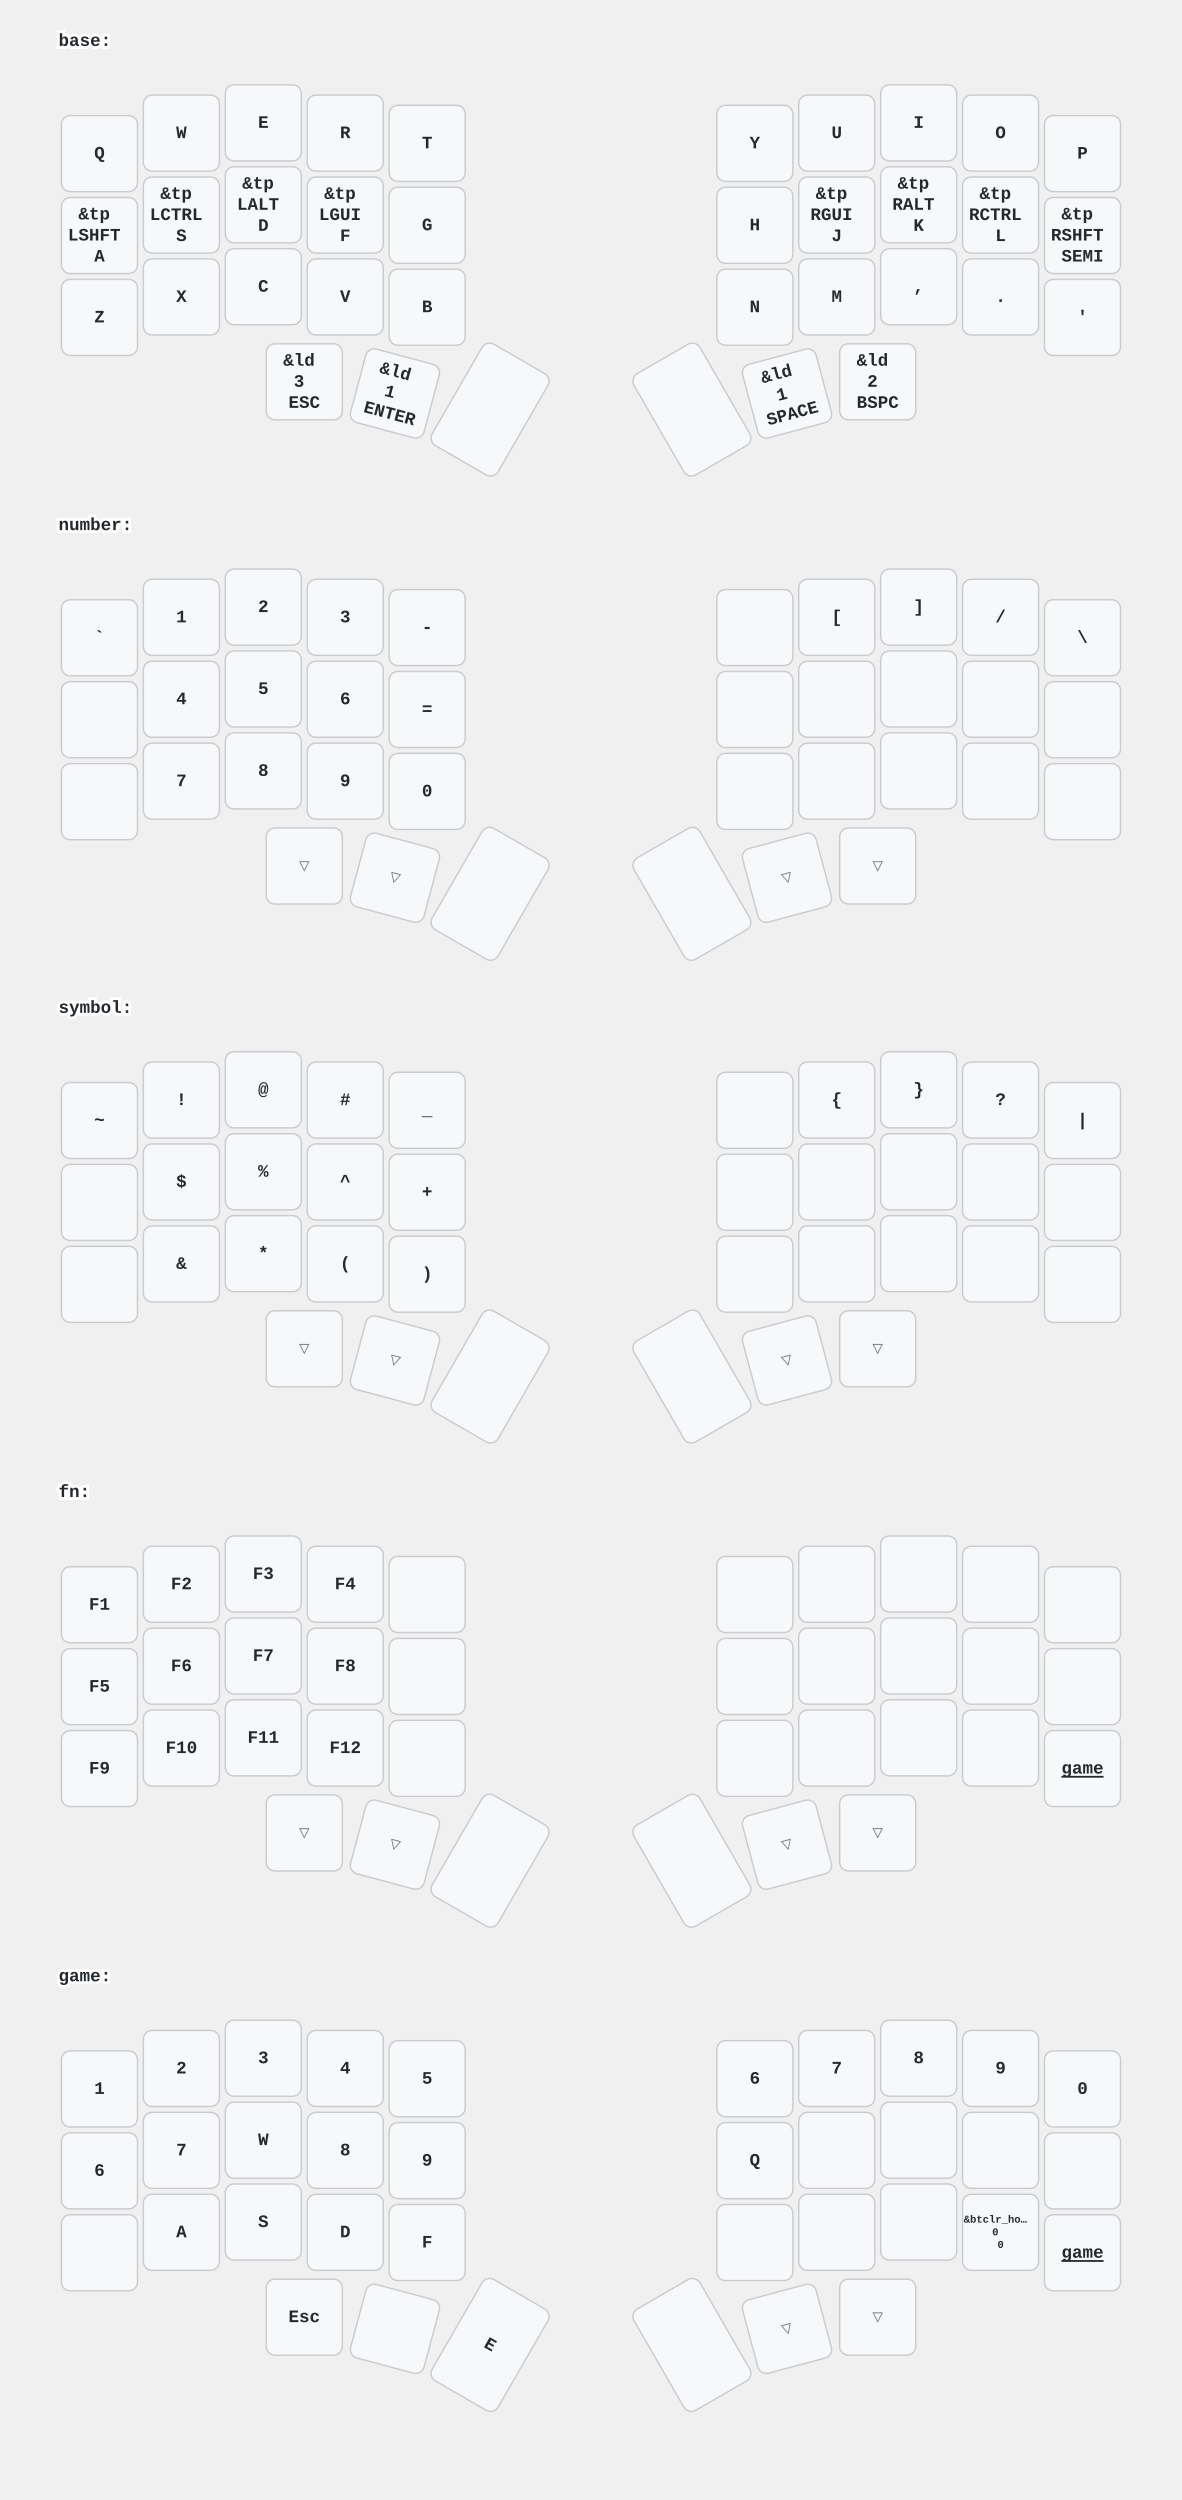
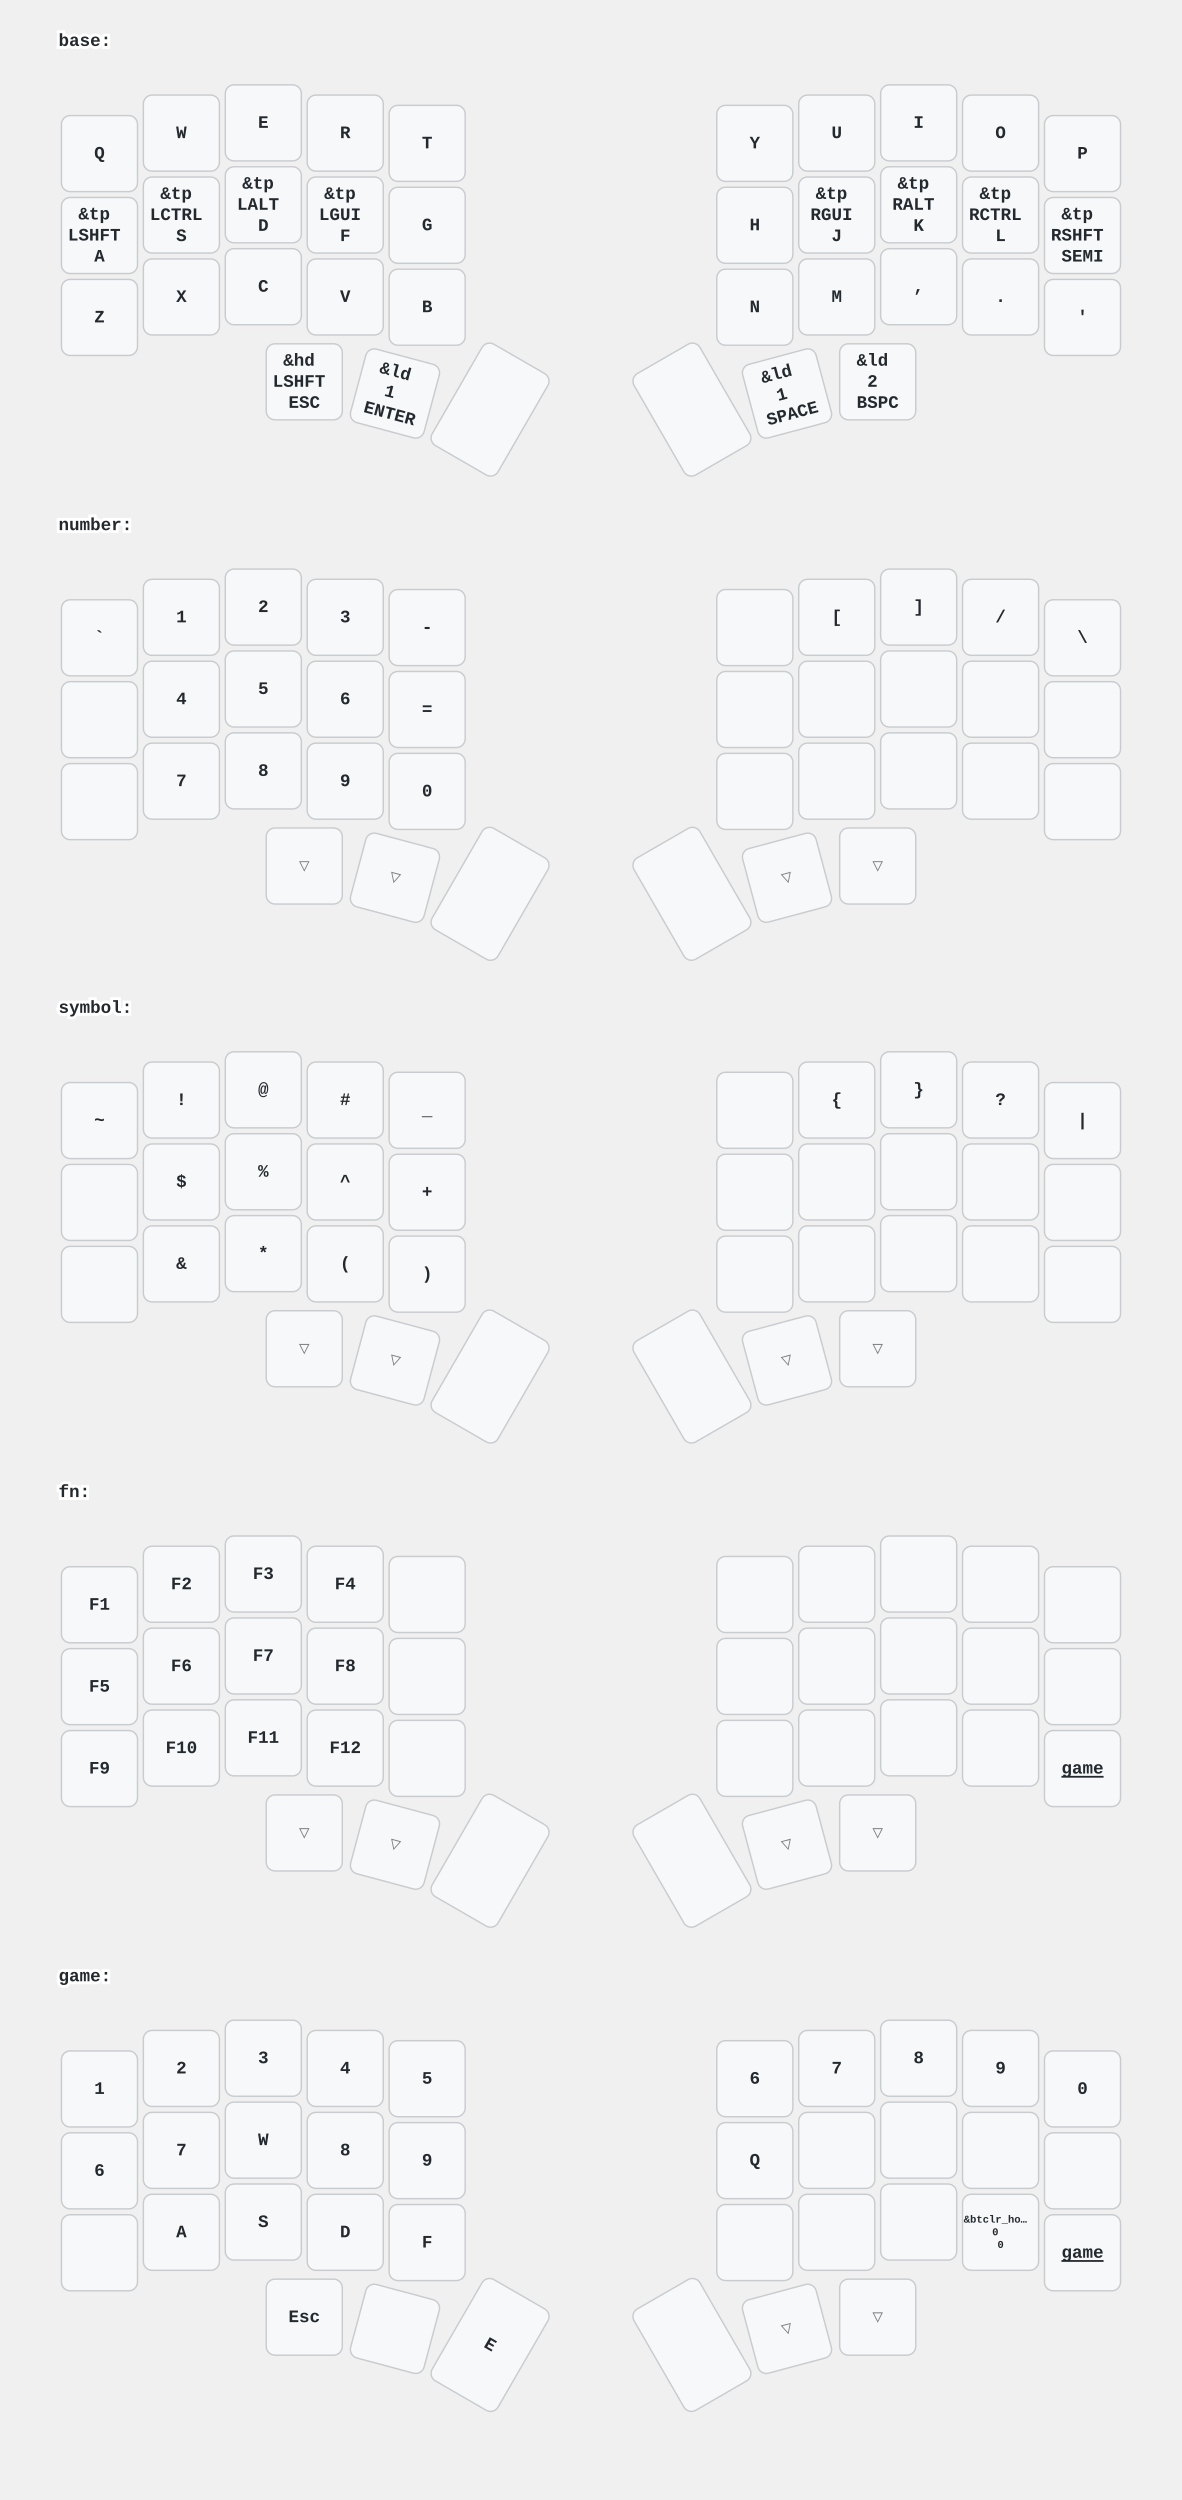
<svg xmlns="http://www.w3.org/2000/svg" xmlns:xlink="http://www.w3.org/1999/xlink" width="808" height="1709" viewBox="0 0 808 1709" class="keymap">
  <defs>/* start glyphs */
<svg id="mdi:apple-keyboard-command">
      <svg id="mdi-apple-keyboard-command" viewBox="0 0 24 24">
        <path d="M6,2A4,4 0 0,1 10,6V8H14V6A4,4 0 0,1 18,2A4,4 0 0,1 22,6A4,4 0 0,1 18,10H16V14H18A4,4 0 0,1 22,18A4,4 0 0,1 18,22A4,4 0 0,1 14,18V16H10V18A4,4 0 0,1 6,22A4,4 0 0,1 2,18A4,4 0 0,1 6,14H8V10H6A4,4 0 0,1 2,6A4,4 0 0,1 6,2M16,18A2,2 0 0,0 18,20A2,2 0 0,0 20,18A2,2 0 0,0 18,16H16V18M14,10H10V14H14V10M6,16A2,2 0 0,0 4,18A2,2 0 0,0 6,20A2,2 0 0,0 8,18V16H6M8,6A2,2 0 0,0 6,4A2,2 0 0,0 4,6A2,2 0 0,0 6,8H8V6M18,8A2,2 0 0,0 20,6A2,2 0 0,0 18,4A2,2 0 0,0 16,6V8H18Z" />
      </svg>
    </svg>
    <svg id="mdi:apple-keyboard-control">
      <svg id="mdi-apple-keyboard-control" viewBox="0 0 24 24">
        <path d="M19.78,11.78L18.36,13.19L12,6.83L5.64,13.19L4.22,11.78L12,4L19.78,11.78Z" />
      </svg>
    </svg>
    <svg id="mdi:apple-keyboard-option">
      <svg id="mdi-apple-keyboard-option" viewBox="0 0 24 24">
        <path d="M3,4H9.11L16.15,18H21V20H14.88L7.84,6H3V4M14,4H21V6H14V4Z" />
      </svg>
    </svg>
    <svg id="mdi:apple-keyboard-shift">
      <svg id="mdi-apple-keyboard-shift" viewBox="0 0 24 24">
        <path d="M15,18V12H17.17L12,6.83L6.83,12H9V18H15M12,4L22,14H17V20H7V14H2L12,4Z" />
      </svg>
    </svg>
    <svg id="mdi:arrow-down">
      <svg id="mdi-arrow-down" viewBox="0 0 24 24">
        <path d="M11,4H13V16L18.5,10.5L19.92,11.92L12,19.84L4.08,11.92L5.5,10.5L11,16V4Z" />
      </svg>
    </svg>
    <svg id="mdi:arrow-left">
      <svg id="mdi-arrow-left" viewBox="0 0 24 24">
        <path d="M20,11V13H8L13.5,18.5L12.08,19.92L4.16,12L12.08,4.08L13.5,5.5L8,11H20Z" />
      </svg>
    </svg>
    <svg id="mdi:arrow-right">
      <svg id="mdi-arrow-right" viewBox="0 0 24 24">
        <path d="M4,11V13H16L10.5,18.5L11.92,19.92L19.84,12L11.92,4.08L10.5,5.5L16,11H4Z" />
      </svg>
    </svg>
    <svg id="mdi:arrow-up">
      <svg id="mdi-arrow-up" viewBox="0 0 24 24">
        <path d="M13,20H11V8L5.5,13.5L4.08,12.08L12,4.16L19.92,12.08L18.5,13.5L13,8V20Z" />
      </svg>
    </svg>
    <svg id="mdi:keyboard-space">
      <svg id="mdi-keyboard-space" viewBox="0 0 24 24">
        <path d="M3 15H5V19H19V15H21V19C21 20.1 20.1 21 19 21H5C3.9 21 3 20.1 3 19V15Z" />
      </svg>
    </svg>
    <svg id="mdi:keyboard-tab">
      <svg id="mdi-keyboard-tab" viewBox="0 0 24 24">
        <path d="M20,18H22V6H20M11.59,7.41L15.17,11H1V13H15.17L11.59,16.58L13,18L19,12L13,6L11.59,7.41Z" />
      </svg>
    </svg>
    <svg id="mdi:play-pause">
      <svg id="mdi-play-pause" viewBox="0 0 24 24">
        <path d="M3,5V19L11,12M13,19H16V5H13M18,5V19H21V5" />
      </svg>
    </svg>
    <svg id="mdi:skip-backward">
      <svg id="mdi-skip-backward" viewBox="0 0 24 24">
        <path d="M20,5V19L13,12M6,5V19H4V5M13,5V19L6,12" />
      </svg>
    </svg>
    <svg id="mdi:skip-forward">
      <svg id="mdi-skip-forward" viewBox="0 0 24 24">
        <path d="M4,5V19L11,12M18,5V19H20V5M11,5V19L18,12" />
      </svg>
    </svg>
    <svg id="mdi:toggle-switch">
      <svg id="mdi-toggle-switch" viewBox="0 0 24 24">
        <path d="M17,7H7A5,5 0 0,0 2,12A5,5 0 0,0 7,17H17A5,5 0 0,0 22,12A5,5 0 0,0 17,7M17,15A3,3 0 0,1 14,12A3,3 0 0,1 17,9A3,3 0 0,1 20,12A3,3 0 0,1 17,15Z" />
      </svg>
    </svg>
    <svg id="mdi:volume-minus">
      <svg id="mdi-volume-minus" viewBox="0 0 24 24">
        <path d="M3,9H7L12,4V20L7,15H3V9M14,11H22V13H14V11Z" />
      </svg>
    </svg>
    <svg id="mdi:volume-plus">
      <svg id="mdi-volume-plus" viewBox="0 0 24 24">
        <path d="M3,9H7L12,4V20L7,15H3V9M14,11H17V8H19V11H22V13H19V16H17V13H14V11Z" />
      </svg>
    </svg>
  </defs>/* end glyphs */
<style>/* inherit to force styles through use tags */
svg path {
    fill: inherit;
}

/* font and background color specifications */
svg.keymap {
    font-family: SFMono-Regular,Consolas,Liberation Mono,Menlo,monospace;
    font-size: 14px;
    font-kerning: normal;
    text-rendering: optimizeLegibility;
    fill: #24292e;
}

/* default key styling */
rect.key {
    fill: #f6f8fa;
}

rect.key, rect.combo {
    stroke: #c9cccf;
    stroke-width: 1;
}

/* default key side styling, only used is draw_key_sides is set */
rect.side {
    filter: brightness(90%);
}

/* color accent for combo boxes */
rect.combo, rect.combo-separate {
    fill: #cdf;
}

/* color accent for held keys */
rect.held, rect.combo.held {
    fill: #fdd;
}

/* color accent for ghost (optional) keys */
rect.ghost, rect.combo.ghost {
    stroke-dasharray: 4, 4;
    stroke-width: 2;
}

text {
    text-anchor: middle;
    dominant-baseline: middle;
}

/* styling for layer labels */
text.label {
    font-weight: bold;
    text-anchor: start;
    stroke: white;
    stroke-width: 4;
    paint-order: stroke;
}

/* styling for optional footer */
text.footer {
    text-anchor: end;
    dominant-baseline: auto;
    stroke: white;
    stroke-width: 4;
    paint-order: stroke;
}

/* styling for combo tap, and key non-tap label text */
text.combo, text.hold, text.shifted, text.left, text.right, text.tl, text.tr, text.bl, text.br {
    font-size: 11px;
}

text.hold, text.bl, text.br {
    text-anchor: middle;
    dominant-baseline: auto;
}

text.shifted, text.tl, text.tr {
    text-anchor: middle;
    dominant-baseline: hanging;
}

text.left, text.tl, text.bl {
    text-anchor: start;
}

text.right, text.tr, text.br {
    text-anchor: end;
}

text.layer-activator {
    text-decoration: underline;
}

/* styling for hold/shifted label text in combo box */
text.combo.hold, text.combo.shifted, text.combo.left, text.combo.right {
    font-size: 8px;
}

/* lighter symbol for transparent keys */
text.trans {
    fill: #7b7e81;
}

/* styling for combo dendrons */
path.combo {
    stroke-width: 1;
    stroke: gray;
    fill: none;
}

/* Start Tabler Icons Cleanup */
/* cannot use height/width with glyphs */
.icon-tabler &gt; path {
    fill: inherit;
    stroke: inherit;
    stroke-width: 2;
}
/* hide tabler's default box */
.icon-tabler &gt; path[stroke="none"][fill="none"] {
    visibility: hidden;
}
/* End Tabler Icons Cleanup */

/* For default sytles, see https://github.com/caksoylar/keymap-drawer/blob/main/keymap_drawer/config.py#L85 */

svg.keymap {
  font-family: Ubuntu Mono, Inconsolata, Consolas, Liberation Mono, Menlo, monospace;
  font-size: 12px;
  font-weight: bold;
  text-rendering: optimizeLegibility;
}

/* Color accent for held keys */
rect.held, rect.combo.held {
    fill: #ffc;
}

/* Technique borrowed and extended from https://github.com/englmaxi/zmk-config/blob/master/keymap-drawer/config.yaml */
.sym_sub_text.tap {
  translate: -5px 2px;
  font-size: 20px;
}
.sym_sub_text.shifted {
  translate: 10px 13px;
  font-size: 10px;
  opacity: 1.0;
}
.combo.sym_sub_text.tap {
  translate: -1px 1px;
}
.combo.sym_sub_text.shifted {
  translate: 7px 5px;
  font-size: 10px;
  opacity: 1.0;
}

/* Toggle */
.toggle.shifted {
  translate: -10px 12px;
}

.toggle.hold {
  translate: 13px -23px;
}

/* Variant for tap-dances */
.tap_dance.tap {
  translate: -7px 0px;
  font-size: 12px;
}
.tap_dance.shifted {
  translate: 7px 17px;
  font-size: 12px;
  opacity: 1.0;
}

/* Variant for symbol next to symbol */
.sym_by_sym.tap {
  translate: -6px 0px;
}
.sym_by_sym.shifted {
  translate: 10px 12px;
  opacity: 1.0;
}

.combo.sym_by_sym.tap {
  translate: -35px 0px;
}
.combo.sym_by_sym.shifted {
  translate: 35px 20px;
  opacity: 1.0;
}

.combo.sym_by_sym.hold {
  visibility: hidden;
}

/* hide hold box for combo sym_by_sym */
.combo.sym_by_sym.hold &gt; path[stroke="none"][fill="none"] {
  visibility: hidden;
}
</style>
  <g transform="translate(40, 0)" class="layer-base">
    <text x="0" y="28" class="label" id="base">base:</text>
    <g transform="translate(0, 56)">
      <g transform="translate(28, 49)" class="key keypos-0">
        <rect rx="6" ry="6" x="-26" y="-26" width="52" height="52" class="key" />
        <text x="0" y="0" class="key tap">Q</text>
      </g>
      <g transform="translate(84, 35)" class="key keypos-1">
        <rect rx="6" ry="6" x="-26" y="-26" width="52" height="52" class="key" />
        <text x="0" y="0" class="key tap">W</text>
      </g>
      <g transform="translate(140, 28)" class="key keypos-2">
        <rect rx="6" ry="6" x="-26" y="-26" width="52" height="52" class="key" />
        <text x="0" y="0" class="key tap">E</text>
      </g>
      <g transform="translate(196, 35)" class="key keypos-3">
        <rect rx="6" ry="6" x="-26" y="-26" width="52" height="52" class="key" />
        <text x="0" y="0" class="key tap">R</text>
      </g>
      <g transform="translate(252, 42)" class="key keypos-4">
        <rect rx="6" ry="6" x="-26" y="-26" width="52" height="52" class="key" />
        <text x="0" y="0" class="key tap">T</text>
      </g>
      <g transform="translate(476, 42)" class="key keypos-5">
        <rect rx="6" ry="6" x="-26" y="-26" width="52" height="52" class="key" />
        <text x="0" y="0" class="key tap">Y</text>
      </g>
      <g transform="translate(532, 35)" class="key keypos-6">
        <rect rx="6" ry="6" x="-26" y="-26" width="52" height="52" class="key" />
        <text x="0" y="0" class="key tap">U</text>
      </g>
      <g transform="translate(588, 28)" class="key keypos-7">
        <rect rx="6" ry="6" x="-26" y="-26" width="52" height="52" class="key" />
        <text x="0" y="0" class="key tap">I</text>
      </g>
      <g transform="translate(644, 35)" class="key keypos-8">
        <rect rx="6" ry="6" x="-26" y="-26" width="52" height="52" class="key" />
        <text x="0" y="0" class="key tap">O</text>
      </g>
      <g transform="translate(700, 49)" class="key keypos-9">
        <rect rx="6" ry="6" x="-26" y="-26" width="52" height="52" class="key" />
        <text x="0" y="0" class="key tap">P</text>
      </g>
      <g transform="translate(28, 105)" class="key keypos-10">
        <rect rx="6" ry="6" x="-26" y="-26" width="52" height="52" class="key" />
        <text x="0" y="0" class="key tap">
          <tspan x="0" dy="-1.2em">&amp;tp</tspan>
          <tspan x="0" dy="1.2em">LSHFT</tspan>
          <tspan x="0" dy="1.2em">A</tspan>
        </text>
      </g>
      <g transform="translate(84, 91)" class="key keypos-11">
        <rect rx="6" ry="6" x="-26" y="-26" width="52" height="52" class="key" />
        <text x="0" y="0" class="key tap">
          <tspan x="0" dy="-1.2em">&amp;tp</tspan>
          <tspan x="0" dy="1.2em">LCTRL</tspan>
          <tspan x="0" dy="1.2em">S</tspan>
        </text>
      </g>
      <g transform="translate(140, 84)" class="key keypos-12">
        <rect rx="6" ry="6" x="-26" y="-26" width="52" height="52" class="key" />
        <text x="0" y="0" class="key tap">
          <tspan x="0" dy="-1.2em">&amp;tp</tspan>
          <tspan x="0" dy="1.2em">LALT</tspan>
          <tspan x="0" dy="1.2em">D</tspan>
        </text>
      </g>
      <g transform="translate(196, 91)" class="key keypos-13">
        <rect rx="6" ry="6" x="-26" y="-26" width="52" height="52" class="key" />
        <text x="0" y="0" class="key tap">
          <tspan x="0" dy="-1.2em">&amp;tp</tspan>
          <tspan x="0" dy="1.2em">LGUI</tspan>
          <tspan x="0" dy="1.2em">F</tspan>
        </text>
      </g>
      <g transform="translate(252, 98)" class="key keypos-14">
        <rect rx="6" ry="6" x="-26" y="-26" width="52" height="52" class="key" />
        <text x="0" y="0" class="key tap">G</text>
      </g>
      <g transform="translate(476, 98)" class="key keypos-15">
        <rect rx="6" ry="6" x="-26" y="-26" width="52" height="52" class="key" />
        <text x="0" y="0" class="key tap">H</text>
      </g>
      <g transform="translate(532, 91)" class="key keypos-16">
        <rect rx="6" ry="6" x="-26" y="-26" width="52" height="52" class="key" />
        <text x="0" y="0" class="key tap">
          <tspan x="0" dy="-1.2em">&amp;tp</tspan>
          <tspan x="0" dy="1.2em">RGUI</tspan>
          <tspan x="0" dy="1.2em">J</tspan>
        </text>
      </g>
      <g transform="translate(588, 84)" class="key keypos-17">
        <rect rx="6" ry="6" x="-26" y="-26" width="52" height="52" class="key" />
        <text x="0" y="0" class="key tap">
          <tspan x="0" dy="-1.2em">&amp;tp</tspan>
          <tspan x="0" dy="1.2em">RALT</tspan>
          <tspan x="0" dy="1.2em">K</tspan>
        </text>
      </g>
      <g transform="translate(644, 91)" class="key keypos-18">
        <rect rx="6" ry="6" x="-26" y="-26" width="52" height="52" class="key" />
        <text x="0" y="0" class="key tap">
          <tspan x="0" dy="-1.2em">&amp;tp</tspan>
          <tspan x="0" dy="1.2em">RCTRL</tspan>
          <tspan x="0" dy="1.2em">L</tspan>
        </text>
      </g>
      <g transform="translate(700, 105)" class="key keypos-19">
        <rect rx="6" ry="6" x="-26" y="-26" width="52" height="52" class="key" />
        <text x="0" y="0" class="key tap">
          <tspan x="0" dy="-1.2em">&amp;tp</tspan>
          <tspan x="0" dy="1.2em">RSHFT</tspan>
          <tspan x="0" dy="1.2em">SEMI</tspan>
        </text>
      </g>
      <g transform="translate(28, 161)" class="key keypos-20">
        <rect rx="6" ry="6" x="-26" y="-26" width="52" height="52" class="key" />
        <text x="0" y="0" class="key tap">Z</text>
      </g>
      <g transform="translate(84, 147)" class="key keypos-21">
        <rect rx="6" ry="6" x="-26" y="-26" width="52" height="52" class="key" />
        <text x="0" y="0" class="key tap">X</text>
      </g>
      <g transform="translate(140, 140)" class="key keypos-22">
        <rect rx="6" ry="6" x="-26" y="-26" width="52" height="52" class="key" />
        <text x="0" y="0" class="key tap">C</text>
      </g>
      <g transform="translate(196, 147)" class="key keypos-23">
        <rect rx="6" ry="6" x="-26" y="-26" width="52" height="52" class="key" />
        <text x="0" y="0" class="key tap">V</text>
      </g>
      <g transform="translate(252, 154)" class="key keypos-24">
        <rect rx="6" ry="6" x="-26" y="-26" width="52" height="52" class="key" />
        <text x="0" y="0" class="key tap">B</text>
      </g>
      <g transform="translate(476, 154)" class="key keypos-25">
        <rect rx="6" ry="6" x="-26" y="-26" width="52" height="52" class="key" />
        <text x="0" y="0" class="key tap">N</text>
      </g>
      <g transform="translate(532, 147)" class="key keypos-26">
        <rect rx="6" ry="6" x="-26" y="-26" width="52" height="52" class="key" />
        <text x="0" y="0" class="key tap">M</text>
      </g>
      <g transform="translate(588, 140)" class="key keypos-27">
        <rect rx="6" ry="6" x="-26" y="-26" width="52" height="52" class="key" />
        <text x="0" y="0" class="key tap">,</text>
      </g>
      <g transform="translate(644, 147)" class="key keypos-28">
        <rect rx="6" ry="6" x="-26" y="-26" width="52" height="52" class="key" />
        <text x="0" y="0" class="key tap">.</text>
      </g>
      <g transform="translate(700, 161)" class="key keypos-29">
        <rect rx="6" ry="6" x="-26" y="-26" width="52" height="52" class="key" />
        <text x="0" y="0" class="key tap">'</text>
      </g>
      <g transform="translate(168, 205)" class="key keypos-30">
        <rect rx="6" ry="6" x="-26" y="-26" width="52" height="52" class="key" />
        <text x="0" y="0" class="key tap">
-           <tspan x="0" dy="-1.2em">&amp;ld</tspan>
-           <tspan x="0" dy="1.2em">3</tspan>
+           <tspan x="0" dy="-1.2em">&amp;hd</tspan>
+           <tspan x="0" dy="1.2em">LSHFT</tspan>
          <tspan x="0" dy="1.2em">ESC</tspan>
        </text>
      </g>
      <g transform="translate(230, 213) rotate(15.0)" class="key keypos-31">
        <rect rx="6" ry="6" x="-26" y="-26" width="52" height="52" class="key" />
        <text x="0" y="0" class="key tap">
          <tspan x="0" dy="-1.2em">&amp;ld</tspan>
          <tspan x="0" dy="1.2em">1</tspan>
          <tspan x="0" dy="1.2em">ENTER</tspan>
        </text>
      </g>
      <g transform="translate(295, 224) rotate(30.0)" class="key keypos-32">
        <rect rx="6" ry="6" x="-26" y="-40" width="52" height="80" class="key" />
      </g>
      <g transform="translate(433, 224) rotate(-30.0)" class="key keypos-33">
        <rect rx="6" ry="6" x="-26" y="-40" width="52" height="80" class="key" />
      </g>
      <g transform="translate(498, 213) rotate(-15.0)" class="key keypos-34">
        <rect rx="6" ry="6" x="-26" y="-26" width="52" height="52" class="key" />
        <text x="0" y="0" class="key tap">
          <tspan x="0" dy="-1.2em">&amp;ld</tspan>
          <tspan x="0" dy="1.2em">1</tspan>
          <tspan x="0" dy="1.2em">SPACE</tspan>
        </text>
      </g>
      <g transform="translate(560, 205)" class="key keypos-35">
        <rect rx="6" ry="6" x="-26" y="-26" width="52" height="52" class="key" />
        <text x="0" y="0" class="key tap">
          <tspan x="0" dy="-1.2em">&amp;ld</tspan>
          <tspan x="0" dy="1.2em">2</tspan>
          <tspan x="0" dy="1.2em">BSPC</tspan>
        </text>
      </g>
    </g>
  </g>
  <g transform="translate(40, 331)" class="layer-number">
    <text x="0" y="28" class="label" id="number">number:</text>
    <g transform="translate(0, 56)">
      <g transform="translate(28, 49)" class="key keypos-0">
        <rect rx="6" ry="6" x="-26" y="-26" width="52" height="52" class="key" />
        <text x="0" y="0" class="key tap">`</text>
      </g>
      <g transform="translate(84, 35)" class="key keypos-1">
        <rect rx="6" ry="6" x="-26" y="-26" width="52" height="52" class="key" />
        <text x="0" y="0" class="key tap">1</text>
      </g>
      <g transform="translate(140, 28)" class="key keypos-2">
        <rect rx="6" ry="6" x="-26" y="-26" width="52" height="52" class="key" />
        <text x="0" y="0" class="key tap">2</text>
      </g>
      <g transform="translate(196, 35)" class="key keypos-3">
        <rect rx="6" ry="6" x="-26" y="-26" width="52" height="52" class="key" />
        <text x="0" y="0" class="key tap">3</text>
      </g>
      <g transform="translate(252, 42)" class="key keypos-4">
        <rect rx="6" ry="6" x="-26" y="-26" width="52" height="52" class="key" />
        <text x="0" y="0" class="key tap">-</text>
      </g>
      <g transform="translate(476, 42)" class="key keypos-5">
        <rect rx="6" ry="6" x="-26" y="-26" width="52" height="52" class="key" />
      </g>
      <g transform="translate(532, 35)" class="key keypos-6">
        <rect rx="6" ry="6" x="-26" y="-26" width="52" height="52" class="key" />
        <text x="0" y="0" class="key tap">[</text>
      </g>
      <g transform="translate(588, 28)" class="key keypos-7">
        <rect rx="6" ry="6" x="-26" y="-26" width="52" height="52" class="key" />
        <text x="0" y="0" class="key tap">]</text>
      </g>
      <g transform="translate(644, 35)" class="key keypos-8">
        <rect rx="6" ry="6" x="-26" y="-26" width="52" height="52" class="key" />
        <text x="0" y="0" class="key tap">/</text>
      </g>
      <g transform="translate(700, 49)" class="key keypos-9">
        <rect rx="6" ry="6" x="-26" y="-26" width="52" height="52" class="key" />
        <text x="0" y="0" class="key tap">\</text>
      </g>
      <g transform="translate(28, 105)" class="key keypos-10">
        <rect rx="6" ry="6" x="-26" y="-26" width="52" height="52" class="key" />
      </g>
      <g transform="translate(84, 91)" class="key keypos-11">
        <rect rx="6" ry="6" x="-26" y="-26" width="52" height="52" class="key" />
        <text x="0" y="0" class="key tap">4</text>
      </g>
      <g transform="translate(140, 84)" class="key keypos-12">
        <rect rx="6" ry="6" x="-26" y="-26" width="52" height="52" class="key" />
        <text x="0" y="0" class="key tap">5</text>
      </g>
      <g transform="translate(196, 91)" class="key keypos-13">
        <rect rx="6" ry="6" x="-26" y="-26" width="52" height="52" class="key" />
        <text x="0" y="0" class="key tap">6</text>
      </g>
      <g transform="translate(252, 98)" class="key keypos-14">
        <rect rx="6" ry="6" x="-26" y="-26" width="52" height="52" class="key" />
        <text x="0" y="0" class="key tap">=</text>
      </g>
      <g transform="translate(476, 98)" class="key keypos-15">
        <rect rx="6" ry="6" x="-26" y="-26" width="52" height="52" class="key" />
        <use href="#mdi:arrow-left" xlink:href="#mdi:arrow-left" x="-9" y="-9" height="18" width="18.0" class="key tap glyph mdi:arrow-left" />
      </g>
      <g transform="translate(532, 91)" class="key keypos-16">
        <rect rx="6" ry="6" x="-26" y="-26" width="52" height="52" class="key" />
        <use href="#mdi:arrow-down" xlink:href="#mdi:arrow-down" x="-9" y="-9" height="18" width="18.0" class="key tap glyph mdi:arrow-down" />
      </g>
      <g transform="translate(588, 84)" class="key keypos-17">
        <rect rx="6" ry="6" x="-26" y="-26" width="52" height="52" class="key" />
        <use href="#mdi:arrow-up" xlink:href="#mdi:arrow-up" x="-9" y="-9" height="18" width="18.0" class="key tap glyph mdi:arrow-up" />
      </g>
      <g transform="translate(644, 91)" class="key keypos-18">
        <rect rx="6" ry="6" x="-26" y="-26" width="52" height="52" class="key" />
        <use href="#mdi:arrow-right" xlink:href="#mdi:arrow-right" x="-9" y="-9" height="18" width="18.0" class="key tap glyph mdi:arrow-right" />
      </g>
      <g transform="translate(700, 105)" class="key keypos-19">
        <rect rx="6" ry="6" x="-26" y="-26" width="52" height="52" class="key" />
      </g>
      <g transform="translate(28, 161)" class="key keypos-20">
        <rect rx="6" ry="6" x="-26" y="-26" width="52" height="52" class="key" />
      </g>
      <g transform="translate(84, 147)" class="key keypos-21">
        <rect rx="6" ry="6" x="-26" y="-26" width="52" height="52" class="key" />
        <text x="0" y="0" class="key tap">7</text>
      </g>
      <g transform="translate(140, 140)" class="key keypos-22">
        <rect rx="6" ry="6" x="-26" y="-26" width="52" height="52" class="key" />
        <text x="0" y="0" class="key tap">8</text>
      </g>
      <g transform="translate(196, 147)" class="key keypos-23">
        <rect rx="6" ry="6" x="-26" y="-26" width="52" height="52" class="key" />
        <text x="0" y="0" class="key tap">9</text>
      </g>
      <g transform="translate(252, 154)" class="key keypos-24">
        <rect rx="6" ry="6" x="-26" y="-26" width="52" height="52" class="key" />
        <text x="0" y="0" class="key tap">0</text>
      </g>
      <g transform="translate(476, 154)" class="key keypos-25">
        <rect rx="6" ry="6" x="-26" y="-26" width="52" height="52" class="key" />
        <use href="#mdi:apple-keyboard-shift" xlink:href="#mdi:apple-keyboard-shift" x="-9" y="-9" height="18" width="18.0" class="key tap glyph mdi:apple-keyboard-shift" />
      </g>
      <g transform="translate(532, 147)" class="key keypos-26">
        <rect rx="6" ry="6" x="-26" y="-26" width="52" height="52" class="key" />
        <use href="#mdi:apple-keyboard-command" xlink:href="#mdi:apple-keyboard-command" x="-9" y="-9" height="18" width="18.0" class="key tap glyph mdi:apple-keyboard-command" />
      </g>
      <g transform="translate(588, 140)" class="key keypos-27">
        <rect rx="6" ry="6" x="-26" y="-26" width="52" height="52" class="key" />
        <use href="#mdi:apple-keyboard-option" xlink:href="#mdi:apple-keyboard-option" x="-9" y="-9" height="18" width="18.0" class="key tap glyph mdi:apple-keyboard-option" />
      </g>
      <g transform="translate(644, 147)" class="key keypos-28">
        <rect rx="6" ry="6" x="-26" y="-26" width="52" height="52" class="key" />
        <use href="#mdi:apple-keyboard-control" xlink:href="#mdi:apple-keyboard-control" x="-9" y="-9" height="18" width="18.0" class="key tap glyph mdi:apple-keyboard-control" />
      </g>
      <g transform="translate(700, 161)" class="key keypos-29">
        <rect rx="6" ry="6" x="-26" y="-26" width="52" height="52" class="key" />
        <use href="#mdi:apple-keyboard-shift" xlink:href="#mdi:apple-keyboard-shift" x="-9" y="-9" height="18" width="18.0" class="key tap glyph mdi:apple-keyboard-shift" />
      </g>
      <g transform="translate(168, 205)" class="key trans keypos-30">
        <rect rx="6" ry="6" x="-26" y="-26" width="52" height="52" class="key trans" />
        <text x="0" y="0" class="key trans tap">▽</text>
      </g>
      <g transform="translate(230, 213) rotate(15.0)" class="key trans keypos-31">
        <rect rx="6" ry="6" x="-26" y="-26" width="52" height="52" class="key trans" />
        <text x="0" y="0" class="key trans tap">▽</text>
      </g>
      <g transform="translate(295, 224) rotate(30.0)" class="key keypos-32">
        <rect rx="6" ry="6" x="-26" y="-40" width="52" height="80" class="key" />
      </g>
      <g transform="translate(433, 224) rotate(-30.0)" class="key keypos-33">
        <rect rx="6" ry="6" x="-26" y="-40" width="52" height="80" class="key" />
      </g>
      <g transform="translate(498, 213) rotate(-15.0)" class="key trans keypos-34">
        <rect rx="6" ry="6" x="-26" y="-26" width="52" height="52" class="key trans" />
        <text x="0" y="0" class="key trans tap">▽</text>
      </g>
      <g transform="translate(560, 205)" class="key trans keypos-35">
        <rect rx="6" ry="6" x="-26" y="-26" width="52" height="52" class="key trans" />
        <text x="0" y="0" class="key trans tap">▽</text>
      </g>
    </g>
  </g>
  <g transform="translate(40, 661)" class="layer-symbol">
    <text x="0" y="28" class="label" id="symbol">symbol:</text>
    <g transform="translate(0, 56)">
      <g transform="translate(28, 49)" class="key keypos-0">
        <rect rx="6" ry="6" x="-26" y="-26" width="52" height="52" class="key" />
        <text x="0" y="0" class="key tap">~</text>
      </g>
      <g transform="translate(84, 35)" class="key keypos-1">
        <rect rx="6" ry="6" x="-26" y="-26" width="52" height="52" class="key" />
        <text x="0" y="0" class="key tap">!</text>
      </g>
      <g transform="translate(140, 28)" class="key keypos-2">
        <rect rx="6" ry="6" x="-26" y="-26" width="52" height="52" class="key" />
        <text x="0" y="0" class="key tap">@</text>
      </g>
      <g transform="translate(196, 35)" class="key keypos-3">
        <rect rx="6" ry="6" x="-26" y="-26" width="52" height="52" class="key" />
        <text x="0" y="0" class="key tap">#</text>
      </g>
      <g transform="translate(252, 42)" class="key keypos-4">
        <rect rx="6" ry="6" x="-26" y="-26" width="52" height="52" class="key" />
        <text x="0" y="0" class="key tap">_</text>
      </g>
      <g transform="translate(476, 42)" class="key keypos-5">
        <rect rx="6" ry="6" x="-26" y="-26" width="52" height="52" class="key" />
      </g>
      <g transform="translate(532, 35)" class="key keypos-6">
        <rect rx="6" ry="6" x="-26" y="-26" width="52" height="52" class="key" />
        <text x="0" y="0" class="key tap">{</text>
      </g>
      <g transform="translate(588, 28)" class="key keypos-7">
        <rect rx="6" ry="6" x="-26" y="-26" width="52" height="52" class="key" />
        <text x="0" y="0" class="key tap">}</text>
      </g>
      <g transform="translate(644, 35)" class="key keypos-8">
        <rect rx="6" ry="6" x="-26" y="-26" width="52" height="52" class="key" />
        <text x="0" y="0" class="key tap">?</text>
      </g>
      <g transform="translate(700, 49)" class="key keypos-9">
        <rect rx="6" ry="6" x="-26" y="-26" width="52" height="52" class="key" />
        <text x="0" y="0" class="key tap">|</text>
      </g>
      <g transform="translate(28, 105)" class="key keypos-10">
        <rect rx="6" ry="6" x="-26" y="-26" width="52" height="52" class="key" />
      </g>
      <g transform="translate(84, 91)" class="key keypos-11">
        <rect rx="6" ry="6" x="-26" y="-26" width="52" height="52" class="key" />
        <text x="0" y="0" class="key tap">$</text>
      </g>
      <g transform="translate(140, 84)" class="key keypos-12">
        <rect rx="6" ry="6" x="-26" y="-26" width="52" height="52" class="key" />
        <text x="0" y="0" class="key tap">%</text>
      </g>
      <g transform="translate(196, 91)" class="key keypos-13">
        <rect rx="6" ry="6" x="-26" y="-26" width="52" height="52" class="key" />
        <text x="0" y="0" class="key tap">^</text>
      </g>
      <g transform="translate(252, 98)" class="key keypos-14">
        <rect rx="6" ry="6" x="-26" y="-26" width="52" height="52" class="key" />
        <text x="0" y="0" class="key tap">+</text>
      </g>
      <g transform="translate(476, 98)" class="key keypos-15">
        <rect rx="6" ry="6" x="-26" y="-26" width="52" height="52" class="key" />
        <use href="#mdi:arrow-left" xlink:href="#mdi:arrow-left" x="-9" y="-9" height="18" width="18.0" class="key tap glyph mdi:arrow-left" />
      </g>
      <g transform="translate(532, 91)" class="key keypos-16">
        <rect rx="6" ry="6" x="-26" y="-26" width="52" height="52" class="key" />
        <use href="#mdi:arrow-down" xlink:href="#mdi:arrow-down" x="-9" y="-9" height="18" width="18.0" class="key tap glyph mdi:arrow-down" />
      </g>
      <g transform="translate(588, 84)" class="key keypos-17">
        <rect rx="6" ry="6" x="-26" y="-26" width="52" height="52" class="key" />
        <use href="#mdi:arrow-up" xlink:href="#mdi:arrow-up" x="-9" y="-9" height="18" width="18.0" class="key tap glyph mdi:arrow-up" />
      </g>
      <g transform="translate(644, 91)" class="key keypos-18">
        <rect rx="6" ry="6" x="-26" y="-26" width="52" height="52" class="key" />
        <use href="#mdi:arrow-right" xlink:href="#mdi:arrow-right" x="-9" y="-9" height="18" width="18.0" class="key tap glyph mdi:arrow-right" />
      </g>
      <g transform="translate(700, 105)" class="key keypos-19">
        <rect rx="6" ry="6" x="-26" y="-26" width="52" height="52" class="key" />
      </g>
      <g transform="translate(28, 161)" class="key keypos-20">
        <rect rx="6" ry="6" x="-26" y="-26" width="52" height="52" class="key" />
      </g>
      <g transform="translate(84, 147)" class="key keypos-21">
        <rect rx="6" ry="6" x="-26" y="-26" width="52" height="52" class="key" />
        <text x="0" y="0" class="key tap">&amp;</text>
      </g>
      <g transform="translate(140, 140)" class="key keypos-22">
        <rect rx="6" ry="6" x="-26" y="-26" width="52" height="52" class="key" />
        <text x="0" y="0" class="key tap">*</text>
      </g>
      <g transform="translate(196, 147)" class="key keypos-23">
        <rect rx="6" ry="6" x="-26" y="-26" width="52" height="52" class="key" />
        <text x="0" y="0" class="key tap">(</text>
      </g>
      <g transform="translate(252, 154)" class="key keypos-24">
        <rect rx="6" ry="6" x="-26" y="-26" width="52" height="52" class="key" />
        <text x="0" y="0" class="key tap">)</text>
      </g>
      <g transform="translate(476, 154)" class="key keypos-25">
        <rect rx="6" ry="6" x="-26" y="-26" width="52" height="52" class="key" />
        <use href="#mdi:apple-keyboard-shift" xlink:href="#mdi:apple-keyboard-shift" x="-9" y="-9" height="18" width="18.0" class="key tap glyph mdi:apple-keyboard-shift" />
      </g>
      <g transform="translate(532, 147)" class="key keypos-26">
        <rect rx="6" ry="6" x="-26" y="-26" width="52" height="52" class="key" />
        <use href="#mdi:apple-keyboard-command" xlink:href="#mdi:apple-keyboard-command" x="-9" y="-9" height="18" width="18.0" class="key tap glyph mdi:apple-keyboard-command" />
      </g>
      <g transform="translate(588, 140)" class="key keypos-27">
        <rect rx="6" ry="6" x="-26" y="-26" width="52" height="52" class="key" />
        <use href="#mdi:apple-keyboard-option" xlink:href="#mdi:apple-keyboard-option" x="-9" y="-9" height="18" width="18.0" class="key tap glyph mdi:apple-keyboard-option" />
      </g>
      <g transform="translate(644, 147)" class="key keypos-28">
        <rect rx="6" ry="6" x="-26" y="-26" width="52" height="52" class="key" />
        <use href="#mdi:apple-keyboard-control" xlink:href="#mdi:apple-keyboard-control" x="-9" y="-9" height="18" width="18.0" class="key tap glyph mdi:apple-keyboard-control" />
      </g>
      <g transform="translate(700, 161)" class="key keypos-29">
        <rect rx="6" ry="6" x="-26" y="-26" width="52" height="52" class="key" />
        <use href="#mdi:apple-keyboard-shift" xlink:href="#mdi:apple-keyboard-shift" x="-9" y="-9" height="18" width="18.0" class="key tap glyph mdi:apple-keyboard-shift" />
      </g>
      <g transform="translate(168, 205)" class="key trans keypos-30">
        <rect rx="6" ry="6" x="-26" y="-26" width="52" height="52" class="key trans" />
        <text x="0" y="0" class="key trans tap">▽</text>
      </g>
      <g transform="translate(230, 213) rotate(15.0)" class="key trans keypos-31">
        <rect rx="6" ry="6" x="-26" y="-26" width="52" height="52" class="key trans" />
        <text x="0" y="0" class="key trans tap">▽</text>
      </g>
      <g transform="translate(295, 224) rotate(30.0)" class="key keypos-32">
        <rect rx="6" ry="6" x="-26" y="-40" width="52" height="80" class="key" />
      </g>
      <g transform="translate(433, 224) rotate(-30.0)" class="key keypos-33">
        <rect rx="6" ry="6" x="-26" y="-40" width="52" height="80" class="key" />
      </g>
      <g transform="translate(498, 213) rotate(-15.0)" class="key trans keypos-34">
        <rect rx="6" ry="6" x="-26" y="-26" width="52" height="52" class="key trans" />
        <text x="0" y="0" class="key trans tap">▽</text>
      </g>
      <g transform="translate(560, 205)" class="key trans keypos-35">
        <rect rx="6" ry="6" x="-26" y="-26" width="52" height="52" class="key trans" />
        <text x="0" y="0" class="key trans tap">▽</text>
      </g>
    </g>
  </g>
  <g transform="translate(40, 992)" class="layer-fn">
    <text x="0" y="28" class="label" id="fn">fn:</text>
    <g transform="translate(0, 56)">
      <g transform="translate(28, 49)" class="key keypos-0">
        <rect rx="6" ry="6" x="-26" y="-26" width="52" height="52" class="key" />
        <text x="0" y="0" class="key tap">F1</text>
      </g>
      <g transform="translate(84, 35)" class="key keypos-1">
        <rect rx="6" ry="6" x="-26" y="-26" width="52" height="52" class="key" />
        <text x="0" y="0" class="key tap">F2</text>
      </g>
      <g transform="translate(140, 28)" class="key keypos-2">
        <rect rx="6" ry="6" x="-26" y="-26" width="52" height="52" class="key" />
        <text x="0" y="0" class="key tap">F3</text>
      </g>
      <g transform="translate(196, 35)" class="key keypos-3">
        <rect rx="6" ry="6" x="-26" y="-26" width="52" height="52" class="key" />
        <text x="0" y="0" class="key tap">F4</text>
      </g>
      <g transform="translate(252, 42)" class="key keypos-4">
        <rect rx="6" ry="6" x="-26" y="-26" width="52" height="52" class="key" />
      </g>
      <g transform="translate(476, 42)" class="key keypos-5">
        <rect rx="6" ry="6" x="-26" y="-26" width="52" height="52" class="key" />
        <use href="#mdi:volume-minus" xlink:href="#mdi:volume-minus" x="-9" y="-9" height="18" width="18.0" class="key tap glyph mdi:volume-minus" />
      </g>
      <g transform="translate(532, 35)" class="key keypos-6">
        <rect rx="6" ry="6" x="-26" y="-26" width="52" height="52" class="key" />
        <use href="#mdi:volume-plus" xlink:href="#mdi:volume-plus" x="-9" y="-9" height="18" width="18.0" class="key tap glyph mdi:volume-plus" />
      </g>
      <g transform="translate(588, 28)" class="key keypos-7">
        <rect rx="6" ry="6" x="-26" y="-26" width="52" height="52" class="key" />
      </g>
      <g transform="translate(644, 35)" class="key keypos-8">
        <rect rx="6" ry="6" x="-26" y="-26" width="52" height="52" class="key" />
      </g>
      <g transform="translate(700, 49)" class="key keypos-9">
        <rect rx="6" ry="6" x="-26" y="-26" width="52" height="52" class="key" />
      </g>
      <g transform="translate(28, 105)" class="key keypos-10">
        <rect rx="6" ry="6" x="-26" y="-26" width="52" height="52" class="key" />
        <text x="0" y="0" class="key tap">F5</text>
      </g>
      <g transform="translate(84, 91)" class="key keypos-11">
        <rect rx="6" ry="6" x="-26" y="-26" width="52" height="52" class="key" />
        <text x="0" y="0" class="key tap">F6</text>
      </g>
      <g transform="translate(140, 84)" class="key keypos-12">
        <rect rx="6" ry="6" x="-26" y="-26" width="52" height="52" class="key" />
        <text x="0" y="0" class="key tap">F7</text>
      </g>
      <g transform="translate(196, 91)" class="key keypos-13">
        <rect rx="6" ry="6" x="-26" y="-26" width="52" height="52" class="key" />
        <text x="0" y="0" class="key tap">F8</text>
      </g>
      <g transform="translate(252, 98)" class="key keypos-14">
        <rect rx="6" ry="6" x="-26" y="-26" width="52" height="52" class="key" />
      </g>
      <g transform="translate(476, 98)" class="key keypos-15">
        <rect rx="6" ry="6" x="-26" y="-26" width="52" height="52" class="key" />
        <use href="#mdi:arrow-left" xlink:href="#mdi:arrow-left" x="-9" y="-9" height="18" width="18.0" class="key tap glyph mdi:arrow-left" />
      </g>
      <g transform="translate(532, 91)" class="key keypos-16">
        <rect rx="6" ry="6" x="-26" y="-26" width="52" height="52" class="key" />
        <use href="#mdi:arrow-down" xlink:href="#mdi:arrow-down" x="-9" y="-9" height="18" width="18.0" class="key tap glyph mdi:arrow-down" />
      </g>
      <g transform="translate(588, 84)" class="key keypos-17">
        <rect rx="6" ry="6" x="-26" y="-26" width="52" height="52" class="key" />
        <use href="#mdi:arrow-up" xlink:href="#mdi:arrow-up" x="-9" y="-9" height="18" width="18.0" class="key tap glyph mdi:arrow-up" />
      </g>
      <g transform="translate(644, 91)" class="key keypos-18">
        <rect rx="6" ry="6" x="-26" y="-26" width="52" height="52" class="key" />
        <use href="#mdi:arrow-right" xlink:href="#mdi:arrow-right" x="-9" y="-9" height="18" width="18.0" class="key tap glyph mdi:arrow-right" />
      </g>
      <g transform="translate(700, 105)" class="key keypos-19">
        <rect rx="6" ry="6" x="-26" y="-26" width="52" height="52" class="key" />
      </g>
      <g transform="translate(28, 161)" class="key keypos-20">
        <rect rx="6" ry="6" x="-26" y="-26" width="52" height="52" class="key" />
        <text x="0" y="0" class="key tap">F9</text>
      </g>
      <g transform="translate(84, 147)" class="key keypos-21">
        <rect rx="6" ry="6" x="-26" y="-26" width="52" height="52" class="key" />
        <text x="0" y="0" class="key tap">F10</text>
      </g>
      <g transform="translate(140, 140)" class="key keypos-22">
        <rect rx="6" ry="6" x="-26" y="-26" width="52" height="52" class="key" />
        <text x="0" y="0" class="key tap">F11</text>
      </g>
      <g transform="translate(196, 147)" class="key keypos-23">
        <rect rx="6" ry="6" x="-26" y="-26" width="52" height="52" class="key" />
        <text x="0" y="0" class="key tap">F12</text>
      </g>
      <g transform="translate(252, 154)" class="key keypos-24">
        <rect rx="6" ry="6" x="-26" y="-26" width="52" height="52" class="key" />
      </g>
      <g transform="translate(476, 154)" class="key keypos-25">
        <rect rx="6" ry="6" x="-26" y="-26" width="52" height="52" class="key" />
        <use href="#mdi:skip-backward" xlink:href="#mdi:skip-backward" x="-9" y="-9" height="18" width="18.0" class="key tap glyph mdi:skip-backward" />
      </g>
      <g transform="translate(532, 147)" class="key keypos-26">
        <rect rx="6" ry="6" x="-26" y="-26" width="52" height="52" class="key" />
        <use href="#mdi:play-pause" xlink:href="#mdi:play-pause" x="-9" y="-9" height="18" width="18.0" class="key tap glyph mdi:play-pause" />
      </g>
      <g transform="translate(588, 140)" class="key keypos-27">
        <rect rx="6" ry="6" x="-26" y="-26" width="52" height="52" class="key" />
        <use href="#mdi:skip-forward" xlink:href="#mdi:skip-forward" x="-9" y="-9" height="18" width="18.0" class="key tap glyph mdi:skip-forward" />
      </g>
      <g transform="translate(644, 147)" class="key keypos-28">
        <rect rx="6" ry="6" x="-26" y="-26" width="52" height="52" class="key" />
      </g>
      <g transform="translate(700, 161)" class="key keypos-29">
        <rect rx="6" ry="6" x="-26" y="-26" width="52" height="52" class="key" />
        <a href="#game">
          <text x="0" y="0" class="key tap layer-activator">game</text>
        </a>
        <use href="#mdi:toggle-switch" xlink:href="#mdi:toggle-switch" x="-8" y="9" height="15" width="15.0" class="key hold glyph mdi:toggle-switch" />
      </g>
      <g transform="translate(168, 205)" class="key trans keypos-30">
        <rect rx="6" ry="6" x="-26" y="-26" width="52" height="52" class="key trans" />
        <text x="0" y="0" class="key trans tap">▽</text>
      </g>
      <g transform="translate(230, 213) rotate(15.0)" class="key trans keypos-31">
        <rect rx="6" ry="6" x="-26" y="-26" width="52" height="52" class="key trans" />
        <text x="0" y="0" class="key trans tap">▽</text>
      </g>
      <g transform="translate(295, 224) rotate(30.0)" class="key keypos-32">
        <rect rx="6" ry="6" x="-26" y="-40" width="52" height="80" class="key" />
      </g>
      <g transform="translate(433, 224) rotate(-30.0)" class="key keypos-33">
        <rect rx="6" ry="6" x="-26" y="-40" width="52" height="80" class="key" />
      </g>
      <g transform="translate(498, 213) rotate(-15.0)" class="key trans keypos-34">
        <rect rx="6" ry="6" x="-26" y="-26" width="52" height="52" class="key trans" />
        <text x="0" y="0" class="key trans tap">▽</text>
      </g>
      <g transform="translate(560, 205)" class="key trans keypos-35">
        <rect rx="6" ry="6" x="-26" y="-26" width="52" height="52" class="key trans" />
        <text x="0" y="0" class="key trans tap">▽</text>
      </g>
    </g>
  </g>
  <g transform="translate(40, 1323)" class="layer-game">
    <text x="0" y="28" class="label" id="game">game:</text>
    <g transform="translate(0, 56)">
      <g transform="translate(28, 49)" class="key keypos-0">
        <rect rx="6" ry="6" x="-26" y="-26" width="52" height="52" class="key" />
        <text x="0" y="0" class="key tap">1</text>
      </g>
      <g transform="translate(84, 35)" class="key keypos-1">
        <rect rx="6" ry="6" x="-26" y="-26" width="52" height="52" class="key" />
        <text x="0" y="0" class="key tap">2</text>
      </g>
      <g transform="translate(140, 28)" class="key keypos-2">
        <rect rx="6" ry="6" x="-26" y="-26" width="52" height="52" class="key" />
        <text x="0" y="0" class="key tap">3</text>
      </g>
      <g transform="translate(196, 35)" class="key keypos-3">
        <rect rx="6" ry="6" x="-26" y="-26" width="52" height="52" class="key" />
        <text x="0" y="0" class="key tap">4</text>
      </g>
      <g transform="translate(252, 42)" class="key keypos-4">
        <rect rx="6" ry="6" x="-26" y="-26" width="52" height="52" class="key" />
        <text x="0" y="0" class="key tap">5</text>
      </g>
      <g transform="translate(476, 42)" class="key keypos-5">
        <rect rx="6" ry="6" x="-26" y="-26" width="52" height="52" class="key" />
        <text x="0" y="0" class="key tap">6</text>
      </g>
      <g transform="translate(532, 35)" class="key keypos-6">
        <rect rx="6" ry="6" x="-26" y="-26" width="52" height="52" class="key" />
        <text x="0" y="0" class="key tap">7</text>
      </g>
      <g transform="translate(588, 28)" class="key keypos-7">
        <rect rx="6" ry="6" x="-26" y="-26" width="52" height="52" class="key" />
        <text x="0" y="0" class="key tap">8</text>
      </g>
      <g transform="translate(644, 35)" class="key keypos-8">
        <rect rx="6" ry="6" x="-26" y="-26" width="52" height="52" class="key" />
        <text x="0" y="0" class="key tap">9</text>
      </g>
      <g transform="translate(700, 49)" class="key keypos-9">
        <rect rx="6" ry="6" x="-26" y="-26" width="52" height="52" class="key" />
        <text x="0" y="0" class="key tap">0</text>
      </g>
      <g transform="translate(28, 105)" class="key keypos-10">
        <rect rx="6" ry="6" x="-26" y="-26" width="52" height="52" class="key" />
        <text x="0" y="0" class="key tap">6</text>
      </g>
      <g transform="translate(84, 91)" class="key keypos-11">
        <rect rx="6" ry="6" x="-26" y="-26" width="52" height="52" class="key" />
        <text x="0" y="0" class="key tap">7</text>
      </g>
      <g transform="translate(140, 84)" class="key keypos-12">
        <rect rx="6" ry="6" x="-26" y="-26" width="52" height="52" class="key" />
        <text x="0" y="0" class="key tap">W</text>
      </g>
      <g transform="translate(196, 91)" class="key keypos-13">
        <rect rx="6" ry="6" x="-26" y="-26" width="52" height="52" class="key" />
        <text x="0" y="0" class="key tap">8</text>
      </g>
      <g transform="translate(252, 98)" class="key keypos-14">
        <rect rx="6" ry="6" x="-26" y="-26" width="52" height="52" class="key" />
        <text x="0" y="0" class="key tap">9</text>
      </g>
      <g transform="translate(476, 98)" class="key keypos-15">
        <rect rx="6" ry="6" x="-26" y="-26" width="52" height="52" class="key" />
        <text x="0" y="0" class="key tap">Q</text>
      </g>
      <g transform="translate(532, 91)" class="key keypos-16">
        <rect rx="6" ry="6" x="-26" y="-26" width="52" height="52" class="key" />
      </g>
      <g transform="translate(588, 84)" class="key keypos-17">
        <rect rx="6" ry="6" x="-26" y="-26" width="52" height="52" class="key" />
      </g>
      <g transform="translate(644, 91)" class="key keypos-18">
        <rect rx="6" ry="6" x="-26" y="-26" width="52" height="52" class="key" />
      </g>
      <g transform="translate(700, 105)" class="key keypos-19">
        <rect rx="6" ry="6" x="-26" y="-26" width="52" height="52" class="key" />
      </g>
      <g transform="translate(28, 161)" class="key keypos-20">
        <rect rx="6" ry="6" x="-26" y="-26" width="52" height="52" class="key" />
        <use href="#mdi:apple-keyboard-shift" xlink:href="#mdi:apple-keyboard-shift" x="-9" y="-9" height="18" width="18.0" class="key tap glyph mdi:apple-keyboard-shift" />
      </g>
      <g transform="translate(84, 147)" class="key keypos-21">
        <rect rx="6" ry="6" x="-26" y="-26" width="52" height="52" class="key" />
        <text x="0" y="0" class="key tap">A</text>
      </g>
      <g transform="translate(140, 140)" class="key keypos-22">
        <rect rx="6" ry="6" x="-26" y="-26" width="52" height="52" class="key" />
        <text x="0" y="0" class="key tap">S</text>
      </g>
      <g transform="translate(196, 147)" class="key keypos-23">
        <rect rx="6" ry="6" x="-26" y="-26" width="52" height="52" class="key" />
        <text x="0" y="0" class="key tap">D</text>
      </g>
      <g transform="translate(252, 154)" class="key keypos-24">
        <rect rx="6" ry="6" x="-26" y="-26" width="52" height="52" class="key" />
        <text x="0" y="0" class="key tap">F</text>
      </g>
      <g transform="translate(476, 154)" class="key keypos-25">
        <rect rx="6" ry="6" x="-26" y="-26" width="52" height="52" class="key" />
      </g>
      <g transform="translate(532, 147)" class="key keypos-26">
        <rect rx="6" ry="6" x="-26" y="-26" width="52" height="52" class="key" />
      </g>
      <g transform="translate(588, 140)" class="key keypos-27">
        <rect rx="6" ry="6" x="-26" y="-26" width="52" height="52" class="key" />
      </g>
      <g transform="translate(644, 147)" class="key keypos-28">
        <rect rx="6" ry="6" x="-26" y="-26" width="52" height="52" class="key" />
        <text x="0" y="0" class="key tap">
          <tspan x="0" dy="-1.2em" style="font-size: 60%">&amp;btclr_ho…</tspan>
          <tspan x="0" dy="1.2em" style="font-size: 60%">0</tspan>
          <tspan x="0" dy="1.2em" style="font-size: 60%">0</tspan>
        </text>
      </g>
      <g transform="translate(700, 161)" class="key keypos-29">
        <rect rx="6" ry="6" x="-26" y="-26" width="52" height="52" class="key" />
        <a href="#game">
          <text x="0" y="0" class="key tap layer-activator">game</text>
        </a>
        <use href="#mdi:toggle-switch" xlink:href="#mdi:toggle-switch" x="-8" y="9" height="15" width="15.0" class="key hold glyph mdi:toggle-switch" />
      </g>
      <g transform="translate(168, 205)" class="key keypos-30">
        <rect rx="6" ry="6" x="-26" y="-26" width="52" height="52" class="key" />
        <text x="0" y="0" class="key tap">Esc</text>
      </g>
      <g transform="translate(230, 213) rotate(15.0)" class="key keypos-31">
        <rect rx="6" ry="6" x="-26" y="-26" width="52" height="52" class="key" />
        <use href="#mdi:keyboard-space" xlink:href="#mdi:keyboard-space" x="-9" y="-9" height="18" width="18.0" class="key tap glyph mdi:keyboard-space" />
      </g>
      <g transform="translate(295, 224) rotate(30.0)" class="key keypos-32">
        <rect rx="6" ry="6" x="-26" y="-40" width="52" height="80" class="key" />
        <text x="0" y="0" class="key tap">E</text>
      </g>
      <g transform="translate(433, 224) rotate(-30.0)" class="key keypos-33">
        <rect rx="6" ry="6" x="-26" y="-40" width="52" height="80" class="key" />
        <use href="#mdi:keyboard-tab" xlink:href="#mdi:keyboard-tab" x="-9" y="-9" height="18" width="18.0" class="key tap glyph mdi:keyboard-tab" />
      </g>
      <g transform="translate(498, 213) rotate(-15.0)" class="key trans keypos-34">
        <rect rx="6" ry="6" x="-26" y="-26" width="52" height="52" class="key trans" />
        <text x="0" y="0" class="key trans tap">▽</text>
      </g>
      <g transform="translate(560, 205)" class="key trans keypos-35">
        <rect rx="6" ry="6" x="-26" y="-26" width="52" height="52" class="key trans" />
        <text x="0" y="0" class="key trans tap">▽</text>
      </g>
    </g>
  </g>
</svg>
